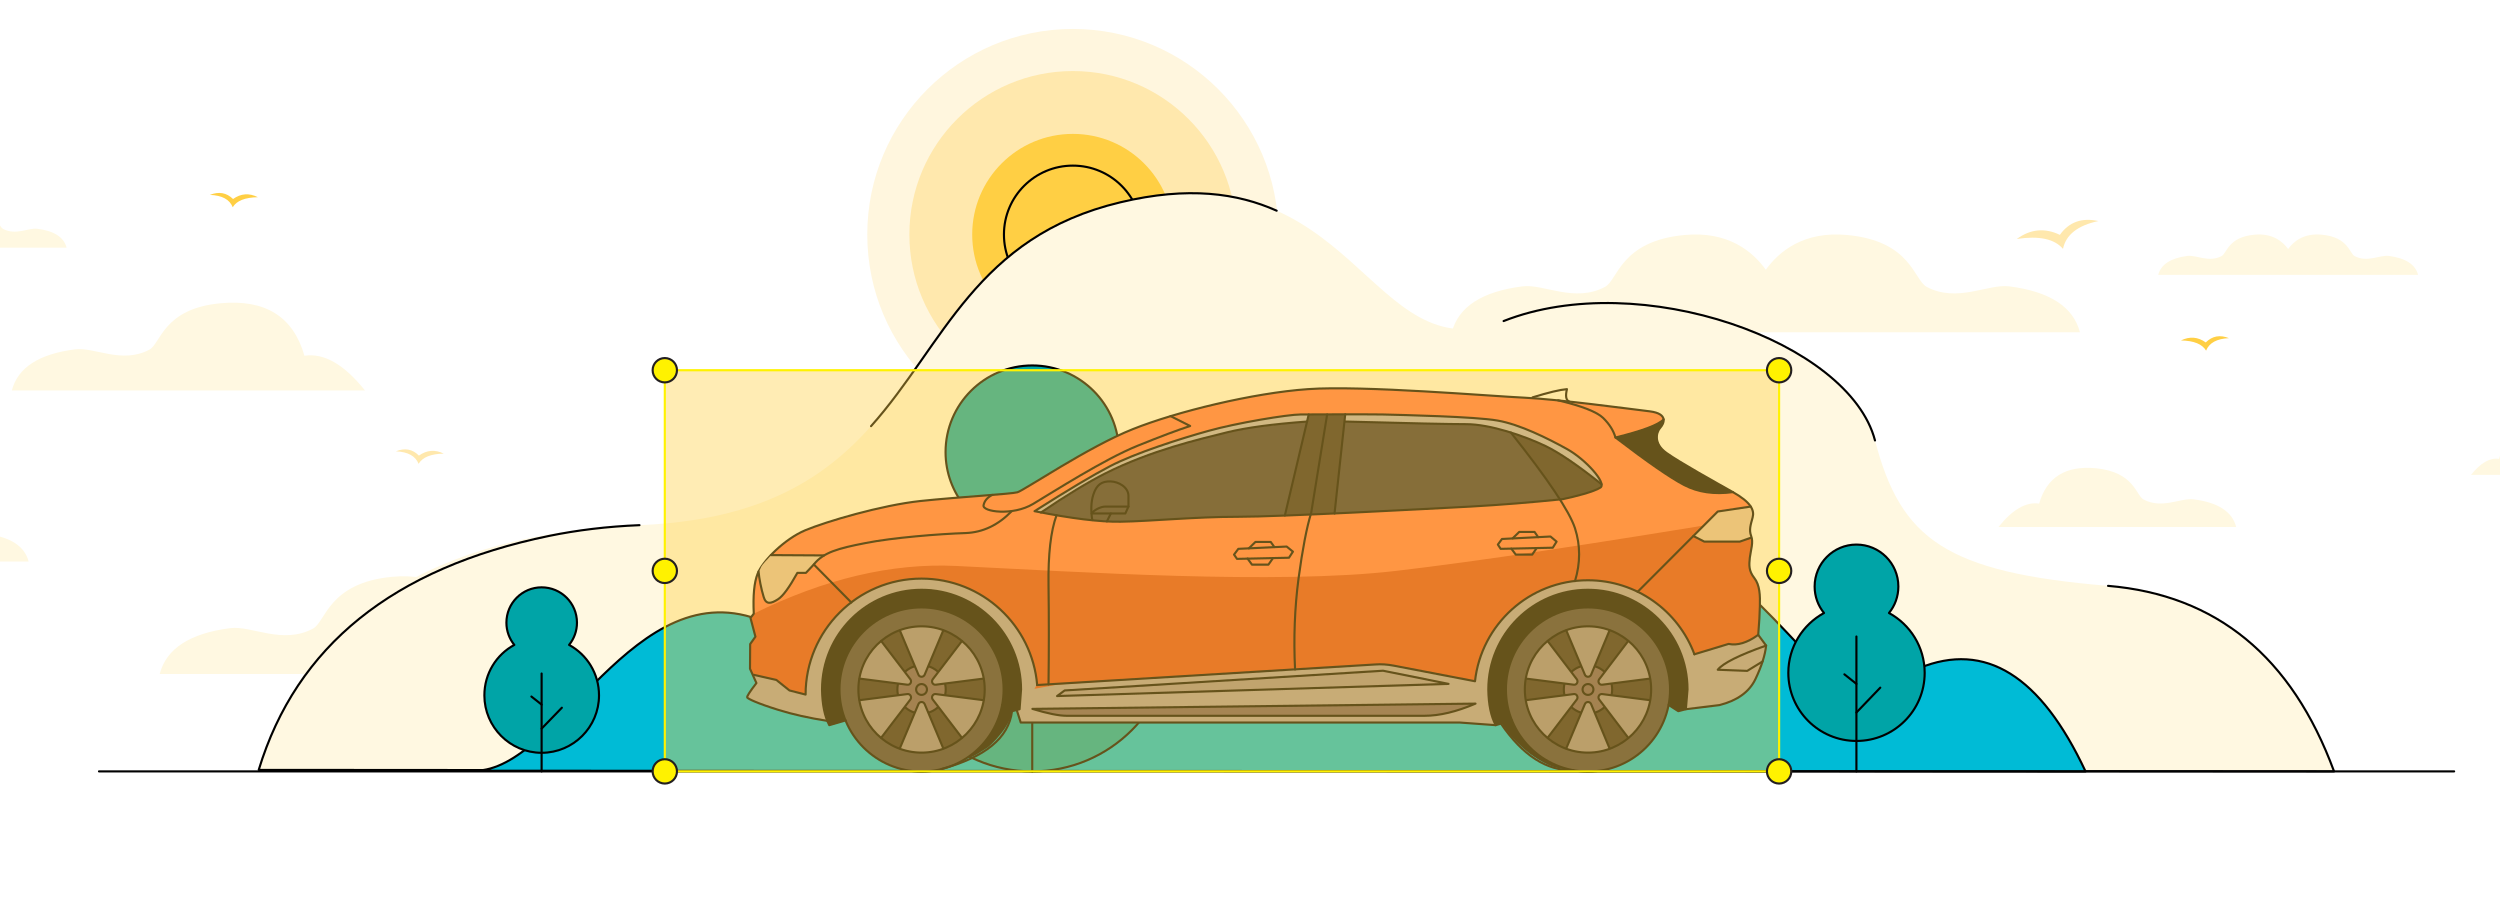
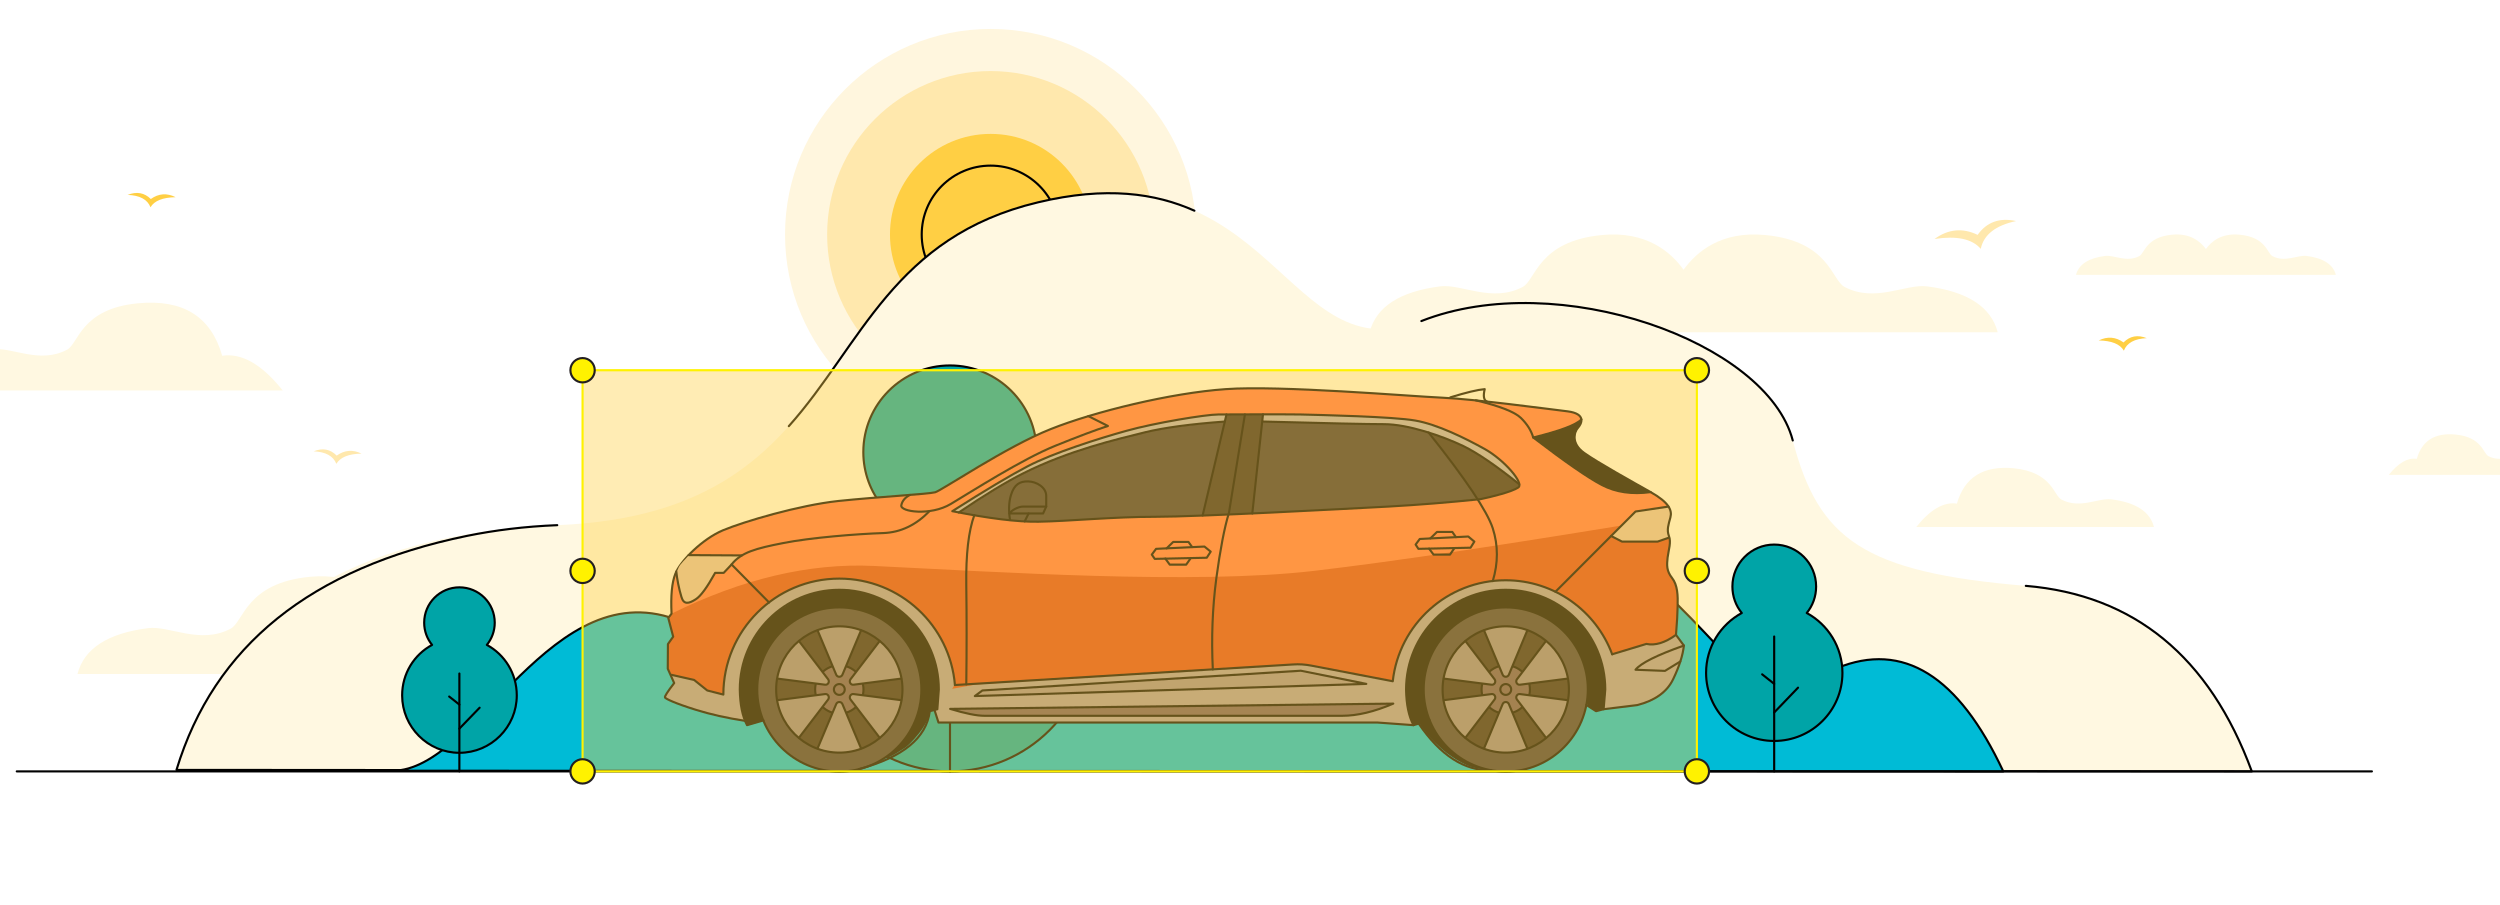
- <svg xmlns="http://www.w3.org/2000/svg" version="1.2" viewBox="200 0 1520 550" height="400">
+ <svg xmlns="http://www.w3.org/2000/svg" version="1.2" viewBox="250 0 1520 550" height="400">
  <style>
		.s0 { fill: #fff6de } 
		.s1 { fill: #ffe8ad } 
		.s2 { fill: #ffcf44 } 
		.s3 { fill: none;stroke: #000000;stroke-linecap: round;stroke-linejoin: round;stroke-width: 1.3 } 
		.s4 { fill: #fff8e1 } 
		.s5 { fill: #00bbd6 } 
		.s6 { fill: #00a4a7 } 
		.s7 { fill: #d84315 } 
		.s8 { fill: #ff7043 } 
		.s9 { fill: #362d32 } 
		.s10 { fill: #b2a8ac } 
		.s11 { fill: #2c211f } 
		.s12 { fill: #000000 } 
		.s13 { fill: #e0bd9b } 
		.s14 { fill: #a39497 } 
		.s15 { fill: #3c3438 } 
		.s16 { fill: #674f58 } 
		.s17 { fill: #654c55 } 
		.s18 { fill: #8d7e83 } 
		.s19 { fill: #98878b } 
		.s20 { fill: #6b545d } 
		.s21 { opacity: .4;fill: #ffcf44 ;
			
			animation: bounding 3s linear infinite;
		} 
		.s22 { fill: none;stroke: #fff200;stroke-linecap: round;stroke-linejoin: round;stroke-width: 1.3;
		animation: bounding 3s linear infinite; } 
		.s23 { fill: #fff200 } 
		.s24 { fill: none;stroke: #231f20;stroke-width: 1.3 } 
		#front-wheel,#back-wheel{
			transform-box:fill-box;
			transform-origin:center;
			animation: wheel 2s linear infinite;
		}
		#car{animation: car 1s linear infinite;}
		#ball-1{animation: ball-1 3s linear infinite;}
		#ball-2{animation: ball-2 3s linear infinite;}
		#ball-3{animation: ball-3 3s linear infinite;}
		#ball-4{animation: ball-4 3s linear infinite;}
		#ball-5{animation: ball-5 3s linear infinite;}
		#ball-6{animation: ball-6 3s linear infinite;}
		@keyframes wheel{
			from{
				transform: rotate(0deg);
			}
			to{
				transform: rotate(-360deg)
			}
		}
		@keyframes bounding{
			0%{
				d:path('m604.2 225.1h677.5v243.9h-677.5z')
			}
			50%{
				d:path('m657.2 235.1h617.5v235.9h-620.5z');
			}
			100%{
				d:path('m657.2 235.1h617.5v235.9h-620.5z');
			}
		}
		@keyframes ball-1{0%{transform: translate(0px,0px);}50%{transform: translate(54px,11px);}100%{transform: translate(54px,11px);}}
		@keyframes ball-2{0%{transform: translate(0px,0px);}50%{transform: translate(-7px,10px);}100%{transform: translate(-7px,10px);}}
		@keyframes ball-3{0%{transform: translate(0px,0px);}50%{transform: translate(51px,11px);}100%{transform: translate(51px,11px);}}
		@keyframes ball-4{0%{transform: translate(0px,0px);}50%{transform: translate(-5px,10px);}100%{transform: translate(-5px,10px);}}
		@keyframes ball-5{0%{transform: translate(0px,0px);}50%{transform: translate(49px,0px);}100%{transform: translate(49px,0px);}}
		@keyframes ball-6{0%{transform: translate(0px,0px);}50%{transform: translate(-6px,0px);}100%{transform: translate(-6px,0px);}}
		@keyframes car{from{transform:rotatex(0deg);}to{transform:rotatex(3deg)}}


.b2 {
  animation: bird1 10s linear infinite;
  animation-direction: normal;
}

.b1 {
  animation: bird1 10s linear infinite;
  animation-direction: alternate;
}

@keyframes bird1 {
  0% {
    transform: translate(30px, 30px);
  }
  25% {
    transform: translate(70px, 70px);
  }
  50% {
    transform: translate(70px, 80px);
  }
  75% {
    transform: translate(80px, 80px);
  }
  100% {
    transform: translate(30px, 30px);
  }
}
 .sun3{
  animation: sun1 3s linear infinite ;
  animation-delay: 2s;
}
.sun2{
  animation: sun2 3s linear infinite ;
  animation-delay: 3s;
}
.sun1{
  animation: sun3 3s linear infinite ;
  animation-delay: 6s;
} 
 .sun4{
  animation: sun4 3s ease infinite ;
} 
@keyframes sun1 {
  0%{
    opacity: 0;
  }
  50%{
    opacity: 1;
  }
  100%{
    opacity: 0;
  }
}
@keyframes sun2 {
  0%{
    opacity: 0;
  }
  50%{
    opacity: 1;
  }
  100%{
    opacity: 0;
  }
}
@keyframes sun3 {
  0%{
    opacity: 0;
  }
  50%{
    opacity: 1;
  }
  100%{
    opacity: 0;
  } 
} 
 @keyframes sun4 {
  0%{
    opacity: 0;
  }
  100%{
    opacity: 1;
  }
} 
.t1{
  transform-box: fill-box;
  transform-origin: bottom;
  animation: tree 5s linear infinite ;;
}
 .c1{
  transform-box: fill-box;
  transform-origin: top;
  animation: cloud 5s linear infinite ;;}

@keyframes cloud {
  0%{
    transform: translate3d(10rem,0px,0px);
    opacity: 0.5;
  } 
  5%{
    opacity: 1;
  }
  50%{
    opacity: 1; 
  }
  94%{
    opacity: 0.8;
  }
  95%{
    opacity: 0; 
  }
   100%{
    transform: translate3d(25rem,0px,0px);
    opacity: 0;}
	}
	
@keyframes tree {
  0%{
    transform: rotate(6deg);
  }
  50%{
    transform: rotate(-6deg);
  }
  100%{
    transform: rotate(6deg);
  }
}
	</style>
  <g id="Layer 1">
    <g id="&lt;Group&gt;">
      <g id="&lt;Group&gt;">
        <circle id="&lt;Path&gt;" class="s0 sun1" cx="852.3" cy="142.6" r="125" />
        <circle id="&lt;Path&gt;" class="s1 sun2" cx="852.3" cy="142.6" r="99.4" />
        <circle id="&lt;Path&gt;" class="s2 sun3" cx="852.3" cy="142.6" r="61.2" />
        <circle id="&lt;Path&gt;" class="s3 sun4" cx="852.3" cy="142.6" r="41.9" />
      </g>
      <path id="&lt;Path&gt;" class="s4 c1" d="m1464.6 202h-14.1c-12.8 0-72.8 0-128.4 0-42.6 0-82.7 0-96.9 0-55.6 0-115.7 0-128.4 0h-14.1q6-23.2 43-27.9c13-1.6 31.6 10.2 50.2 0.3 7.8-4.2 9.3-27.8 48.1-31.5 26.8-2.6 41.8 10.2 49.6 21.1 7.9-10.9 22.8-23.7 49.7-21.1 38.8 3.7 40.3 27.3 48.1 31.5 18.6 9.9 37.2-1.9 50.2-0.3q36.9 4.7 43 27.9z" />
      <path id="&lt;Path&gt;" class="s4 c1" d="m679 409.8h-14.1c-12.7 0-72.8 0-128.4 0-42.6 0-82.7 0-96.9 0-55.6 0-115.7 0-128.4 0h-14.1q6-23.2 43-27.9c13-1.6 31.6 10.2 50.2 0.3 7.8-4.2 9.3-27.8 48.1-31.5 26.8-2.6 41.8 10.2 49.6 21.1 7.9-10.9 22.9-23.7 49.7-21.1 38.8 3.7 40.3 27.3 48.1 31.5 18.6 9.9 37.2-1.9 50.2-0.3q36.9 4.7 43 27.9z" />
      <path id="&lt;Path&gt;" class="s4" d="m357.3 468.1q42.8-141.1 231.5-148.8c188.6-7.7 148.2-162 292.4-196.3 144.2-34.4 149.9 104.8 233 72.2 83-32.7 210.2 12.6 225.8 72.6 15.7 60 42.9 80.2 141.7 88.4q98.9 8.3 137.4 112.8z" />
      <path id="&lt;Path&gt;" class="s3" d="m729.6 259.1c44.4-49.7 63.7-115.2 151.6-136.1 41.3-9.9 71.3-5.5 95 5.1" />
      <path id="&lt;Path&gt;" class="s3" d="m1340 267.8c-15.6-60-142.8-105.3-225.8-72.6" />
      <path id="&lt;Path&gt;" class="s3" d="" />
      <path id="&lt;Path&gt;" class="s3" d="m1481.7 356.2q98.9 8.3 137.4 112.8l-1261.8-0.9q34.3-113 176.7-142.3c16.7-3.4 34.9-5.7 54.8-6.5" />
      <path id="&lt;Path&gt;" class="s5" d="m488.7 468.6c51.2 0 96.6-123.6 175.6-90.7 79 33 116.1 31.2 193.3-26 77.2-57.3 69.3-139 208.7-100.3 139.4 38.7 107.7 30.6 179.2 93.3 71.6 62.6 61.3 85.9 121.4 61.3q60.2-24.6 101.1 62.8z" />
      <path id="&lt;Path&gt;" class="s3" d="m488.7 468.6c51.2 0 96.6-123.6 175.6-90.7 79 33 116.1 31.2 193.3-26 77.2-57.3 69.3-139 208.7-100.3 139.4 38.7 107.7 30.6 179.2 93.3 71.6 62.6 61.3 85.9 121.4 61.3q60.2-24.6 101.1 62.8z" />
      <path id="&lt;Path&gt;" class="s3" d="m1692.1 469h-1431.9" />
      <path id="&lt;Path&gt;" class="s4 c1" d="m207.2 237.4q5.4-20.8 38.5-25c11.7-1.5 28.4 9.1 45.1 0.2 7-3.7 8.3-24.9 43.1-28.2q41-3.9 51.2 31.9 17.8-2.7 36.8 21.1c-29.5 0-181.9 0-202.1 0z" />
      <path id="&lt;Path&gt;" class="s4 c1" d="m1795.6 288.7c-9.3 0-79.6 0-93.2 0q8.8-11 17-9.7 4.7-16.6 23.6-14.8c16.1 1.6 16.7 11.4 19.9 13.1 7.7 4.1 15.4-0.8 20.8-0.1q15.3 1.9 17.8 11.5z" />
      <path id="&lt;Path&gt;" class="s4 c1" d="m1551.1 320.4c-13.6 0-116.2 0-136 0q12.8-16 24.7-14.2 6.9-24.1 34.5-21.5c23.4 2.3 24.3 16.5 29 19 11.3 6 22.5-1.1 30.4-0.1q22.3 2.8 25.9 16.8z" />
      <path id="&lt;Path&gt;" class="s4 c1" d="m208.9 341.4c-13.6 0-116.2 0-136.1 0q12.8-16 24.8-14.2 6.9-24.1 34.5-21.5c23.4 2.2 24.3 16.5 29 19 11.3 6 22.5-1.2 30.4-0.1q22.3 2.8 25.9 16.8z" />
      <path id="&lt;Path&gt;" class="s4 c1" d="m1670.2 167.1h-5.9c-5.2 0-30.1 0-53.1 0-17.6 0-34.2 0-40.1 0-23 0-47.8 0-53.1 0h-5.8q2.5-9.5 17.7-11.5c5.4-0.7 13.1 4.2 20.8 0.1 3.3-1.7 3.9-11.5 19.9-13 11.1-1.1 17.3 4.2 20.6 8.7 3.2-4.5 9.4-9.8 20.5-8.7 16.1 1.5 16.7 11.3 19.9 13 7.7 4.1 15.4-0.8 20.8-0.1q15.3 2 17.8 11.5z" />
      <path id="&lt;Path&gt;" class="s4 c1" d="m240.5 150.6h-5.8c-5.3 0-30.1 0-53.2 0-17.6 0-34.2 0-40.1 0-23 0-47.8 0-53.1 0h-5.8q2.5-9.6 17.8-11.5c5.3-0.7 13 4.2 20.7 0.1 3.3-1.7 3.9-11.5 20-13.1 11.1-1 17.3 4.3 20.5 8.8 3.2-4.5 9.4-9.8 20.5-8.8 16.1 1.6 16.7 11.4 19.9 13.1 7.7 4.1 15.4-0.8 20.8-0.1q15.3 1.9 17.8 11.5z" />
      <g id="&lt;Group&gt;">
        <path id="&lt;Path&gt;" class="s6 t1" d="m1370.2 409.1c0 22.9-18.6 41.4-41.5 41.4-22.8 0-41.4-18.5-41.4-41.4 0-15.7 8.8-29.4 21.7-36.4-3.6-4.4-5.7-10-5.7-16.1 0-14.1 11.4-25.5 25.4-25.5 14.1 0 25.5 11.4 25.5 25.5 0 6.1-2.1 11.7-5.7 16.1 12.9 7 21.7 20.7 21.7 36.4z" />
        <path id="&lt;Path&gt;" class="s3 t1" d="m1370.2 409.1c0 22.9-18.6 41.4-41.5 41.4-22.8 0-41.4-18.5-41.4-41.4 0-15.7 8.8-29.4 21.7-36.4-3.6-4.4-5.7-10-5.7-16.1 0-14.1 11.4-25.5 25.4-25.5 14.1 0 25.5 11.4 25.5 25.5 0 6.1-2.1 11.7-5.7 16.1 12.9 7 21.7 20.7 21.7 36.4z" />
        <path id="&lt;Path&gt;" class="s3" d="m1328.7 469v-82" />
        <path id="&lt;Path&gt;" class="s3" d="m1328.7 433.2l14.5-15.1" />
        <path id="&lt;Path&gt;" class="s3" d="m1328.7 415.8l-7.3-5.8" />
      </g>
      <g id="&lt;Group&gt;">
        <path id="&lt;Path&gt;" class="s6 t1" d="m564.2 422.8c0 19.2-15.6 34.9-34.9 34.9-19.2 0-34.8-15.7-34.8-34.9 0-13.3 7.3-24.8 18.2-30.7-3-3.7-4.8-8.4-4.8-13.5 0-11.9 9.6-21.5 21.4-21.5 11.9 0 21.5 9.6 21.5 21.5 0 5.1-1.8 9.8-4.8 13.5 10.9 5.9 18.2 17.4 18.2 30.7z" />
        <path id="&lt;Path&gt;" class="s3 t1" d="m564.2 422.8c0 19.2-15.6 34.9-34.9 34.9-19.2 0-34.8-15.7-34.8-34.9 0-13.3 7.3-24.8 18.2-30.7-3-3.7-4.8-8.4-4.8-13.5 0-11.9 9.6-21.5 21.4-21.5 11.9 0 21.5 9.6 21.5 21.5 0 5.1-1.8 9.8-4.8 13.5 10.9 5.9 18.2 17.4 18.2 30.7z" />
        <path id="&lt;Path&gt;" class="s3" d="m529.3 469v-59.5" />
        <path id="&lt;Path&gt;" class="s3" d="m529.3 443l12.3-12.7" />
        <path id="&lt;Path&gt;" class="s3" d="m529.3 428.4l-6.2-4.9" />
      </g>
      <g id="&lt;Group&gt;">
        <path id="&lt;Path&gt;" class="s6" d="m913.2 383.4c0 47.3-38.3 85.6-85.6 85.6-47.3 0-85.6-38.3-85.6-85.6 0-32.5 18.1-60.8 44.8-75.3-7.4-9-11.9-20.6-11.9-33.2 0-29.1 23.6-52.7 52.7-52.7 29.1 0 52.7 23.6 52.7 52.7 0 12.6-4.5 24.2-11.8 33.2 26.6 14.5 44.7 42.8 44.7 75.3z" />
        <path id="&lt;Path&gt;" class="s3" d="m913.2 383.4c0 47.3-38.3 85.6-85.6 85.6-47.3 0-85.6-38.3-85.6-85.6 0-32.5 18.1-60.8 44.8-75.3-7.4-9-11.9-20.6-11.9-33.2 0-29.1 23.6-52.7 52.7-52.7 29.1 0 52.7 23.6 52.7 52.7 0 12.6-4.5 24.2-11.8 33.2 26.6 14.5 44.7 42.8 44.7 75.3z" />
        <path id="&lt;Path&gt;" class="s3" d="m827.6 469v-85.6" />
        <path id="&lt;Path&gt;" class="s3" d="m827.6 433.2l30-31.2" />
        <path id="&lt;Path&gt;" class="s3" d="m827.6 397.2l-15.2-12" />
      </g>
      <g id="car">
        <path id="&lt;Path&gt;" class="s7" d="m703.1 438.3q-16.8-2.6-29.9-6.7c-13.2-4.1-18.3-6.7-18.9-7.5q-0.5-0.9 5.6-8.8l-3.9-8.7 0.1-15 3.2-4.5-3-11.4 2-2.6q-0.8-16.4 2.3-24.2c3-7.8 16.4-21.2 29-26.5 12.7-5.3 46.1-15.2 70.1-17.8 24-2.5 55-4.2 58.9-5.3 3.9-1.1 43.6-27.9 70.2-38.4 26.5-10.6 73.2-22 106.4-24.3 33.2-2.4 111.8 4.3 131.8 5.2 20 0.9 64.4 6.9 76.1 8.3 11.6 1.5 8.5 7.6 6.3 10-2.2 2.4-4.5 9.4 3.8 15.3 8.3 5.9 29.4 17.6 40.4 23.8 11 6.2 13.2 11 12 15.4-1.2 4.5-2.3 7.5-0.9 11.3 1.5 3.7-0.2 8.4-0.8 13.1-0.5 4.6-0.7 8.1 2.7 12.4 3.4 4.3 3.6 10.7 3.4 17.2q-0.1 6.6-1 17.4 3.2 4.4 3.8 5.2c0.6 0.8 1 1.5 0.7 3.1-0.3 1.5-2.7 10.3-3.7 12.8-1 2.6-5.8 11.8-9 14.3-3.2 2.5-9.9 5.4-12.3 6.3-2.4 0.8-7.2 1.5-8.7 1.7-1.5 0.1-91.2-15.8-106.7-12.9-15.4 2.9-118.8 6.9-181.8 6.7-62.9-0.1-171.7 3.8-191 7.6q-19.3 3.8-52.8 1.6z" />
        <path id="&lt;Path&gt;" class="s8" d="m1048.8 347.1c-72.8 8.5-192.4 0.6-267.5-3q-58.6-2.8-123 29-0.8-16.4 2.3-24.2c3-7.8 16.4-21.2 29-26.5 12.7-5.3 46.1-15.2 70.1-17.8 24-2.5 55-4.2 58.9-5.3 3.9-1.1 43.6-27.9 70.2-38.4 26.5-10.6 73.2-22 106.4-24.3 33.2-2.4 111.8 4.3 131.8 5.2 20 0.9 64.4 6.9 76.1 8.3 11.6 1.5 8.5 7.6 6.3 10-2.2 2.4-4.5 9.4 3.8 15.3 8.3 5.9 29.4 17.6 40.4 23.8 11 6.2 13.2 11 12 15.4q-144 24-216.8 32.5z" />
        <path id="&lt;Path&gt;" class="s9" d="m1122.8 268.5l15.6 20.8q8.6 12.5 9 12.9c0.4 0.3 0.2 1.5-1.5 1.5q-1.8-0.1-5.6 0.7l-41.1 3.3-40.1 2.1-38.2 1.8-32.2 1.6-28.4 0.9-25 0.4-13.4 0.4-21.9 1.5q-8.8 0.6-13.9 0.7c-5.1 0-16.4-0.6-18.2-0.5-1.9 0-18.9-2-21.6-2.5-2.8-0.5-11.1-2.1-11.8-2.2q-0.7-0.2-0.2-1.2 11.9-7.8 12.6-8.2 0.7-0.5 19.5-11.7l21.9-10.3 23-8.5 14.2-3.9q16.3-3.9 20.7-5.1 4.4-1.1 17.7-3.4 18.4-2.1 25.3-2.8 6.9-0.8 26.8-0.5l39.6 0.8 35.2 0.8 9 0.6q9.6 1.9 12.9 2.7c3.3 0.9 7.6 2.3 11.3 4.1z" />
        <path id="&lt;Path&gt;" class="s10" d="m984.2 257.2q-16.2 2.1-23.5 2.9-7.3 0.7-26.3 5.7l-27.4 7.8q-16.6 6-20.9 7.5-4.3 1.5-25.2 12.6l-10.2 6.7-9.5 6q-6.1 3.7-7.1 4.5c-1.1 0.8-2.7 0.5-3.5 0-0.9-0.5-0.2-0.7 1.3-1.7 1.5-0.9 8.5-5.2 10.4-6.4 1.9-1.3 7.7-5 9.4-6 1.7-1.1 8-4.8 9.4-5.9 1.3-1.1 7.6-4.7 9.5-5.6 1.9-1 8.6-4.2 10.7-5.3 2.1-1.1 9.4-3.3 12.2-4.5 2.9-1.3 8.4-3.3 11.7-4.5 3.3-1.1 8.2-2.6 12.1-3.7 4-1.1 8.2-2.8 11-3.6 2.7-0.8 8-2.2 11.5-3.2 3.4-1 8-2 10.4-2.4 2.4-0.4 8.1-1.4 10.1-1.8 2-0.4 9.3-1.6 11.2-1.9 2-0.2 8.4-1.2 10.8-1.6 2.3-0.3 10.1-1.2 12.2-0.9 2.1 0.3 0.9 1.5 0.6 3-0.4 1.4-0.6 1-2 1.5z" />
        <path id="&lt;Path&gt;" class="s10" d="m1173.1 292.5c0.5 1-0.2 1.3-1.3 0.2-1.1-1-6.7-4.8-8.4-6-1.6-1.2-14.4-9.9-15.9-11-1.4-1.1-13.8-7.3-14.7-7.8-0.9-0.5-7.2-2.8-12-4.3-4.9-1.4-17-4.3-21.3-5.1q-4.3-0.8-17.7-0.8l-19.6-0.3-20-0.5-17-0.3q-5.2-0.1-6.2-0.3c-1.1-0.2-1.5-1.6-1.1-3.1 0.5-1.4 1.3-1.1 3.5-1.2 2.2-0.1 8 0.2 10.9 0.2 2.9 0 15.3-0.2 17.4-0.2 2.1 0 14.9 0.5 17.1 0.5 2.3 0 14.9 0.6 17.4 0.9 2.4 0.2 11.4 0.7 13.6 0.9 2.2 0.3 9.8 0.8 11.8 1.1 2 0.4 4.6 1.1 7.9 2 3.3 0.8 10.7 3.4 14.3 5.2 3.5 1.8 13.4 6.2 14.7 6.9 1.4 0.8 4.4 2.5 6.5 3.7 2 1.1 6.7 4.5 8.4 5.7 1.7 1.1 5.2 4.5 6.3 5.7 1 1.3 3.1 3.8 4.3 5.6q0.6 1.2 1.1 2.3z" />
        <path id="&lt;Path&gt;" class="s11" d="m982.1 313.4q-0.5 0-0.7-0.9 13.8-58.1 13.9-59.3c0.2-1.2 2-1.1 2-1.1q0 0 6-0.2 12.6 0 13.5 0c0.9 0 1.1 0.9 1.1 0.9q0 0.1-1.4 11.9l-4.6 42.2q-0.2 3.1-0.3 4c0 0.9-0.9 1.5-1.1 1.5q-0.1 0-1.9-0.1-25.9 1.2-26.5 1.1z" />
        <path id="&lt;Path&gt;" class="s11" d="m1172.9 293.8c1.1 1.2 0.5 2.3-0.2 2.9-0.8 0.5-0.8 0.4-6.5 2.6-5.8 2.3-15 3.9-15.2 4-0.3 0-2.9 0.4-3 0.4 0 0-0.6-1.6-1.4-2.5q-0.8-0.8-10.5-15.1l-8.3-11.2q-7.8-10.2-8.2-10.6-0.3-0.5 1.7-0.6 8.2 3.1 10.3 3.9c2.1 0.9 7.3 3.2 10.1 4.7 2.9 1.4 8.5 5 12.9 7.9q4.3 2.9 13.6 9.9 3.7 2.5 4.7 3.7z" />
        <path id="&lt;Path&gt;" class="s12" d="m1248.3 299.6c-5.6 0.1-12-0.5-15.8-1.6-3.7-1-7.3-1.9-9.6-3.7q-2.3-1.7-8.8-5.4l-16.4-11.4-13.5-10-1.3-1 0.6-0.8q7.8-2.4 11.8-3.5c4-1.1 10.3-3.5 12.1-4.4 1.8-0.9 2.3-1.2 2.9-1.6 0.6-0.4 1.2-0.7 1.1 0.1-0.2 0.8-0.5 2.1-1.2 3-0.6 0.9-1.8 2.1-2.2 4.2-0.4 2.2-0.6 3-0.1 4.5 0.5 1.6 1.2 3.1 2.1 4.3 1 1.3 4.9 4.5 7 5.6 2 1.2 8 5 9.9 6.1 1.8 1.1 9.5 5.3 11.1 6.4 1.7 1.1 9.6 4.9 11.8 6.4 2.3 1.5 3 2.6 2 2.7z" />
        <path id="&lt;Path&gt;" class="s13" d="m1259 328.9c-1.3 0.4-1.5 0.3-2.9 0.4-1.3 0.1-17.1 0-18.3 0-1.2 0-1.7 0-2.2-0.2-0.5-0.2-3.9-2.1-5.1-2.7-1.1-0.6-0.2-1.3 0.7-2.4 0.8-1.2 11.1-10.4 12.1-11.6 1-1.2 1.6-1.6 3.2-2 1.6-0.4 14.9-2.3 16.3-2.4 1.3-0.2 2.4 1 2.8 2.4 0.4 1.5 0.3 2.5 0.2 3.6-0.2 1.1-1.2 4.5-1.5 6.6-0.2 2.2 0.2 4.5 0.3 5.5 0.2 1-0.4 1.1-1.8 1.6q-2.6 0.8-3.8 1.2z" />
        <path id="&lt;Path&gt;" class="s12" d="m791.7 459.8c-1.7 0.8-3.7 1.6-3.4 1 0.3-0.6 2.4-1.9 4.7-4 2.3-2.1 7.4-7.9 10.3-12.3 2.9-4.4 5.4-12.4 5.8-14.2q0.5-1.8 1.1-1.2 1.9 1.2 2.7 1.8c0.9 0.5 2.4 1.5 2.4 2.7 0 1.3-2.1 6-4.5 9.5-2.3 3.4-7.1 8.9-10.2 11.3q-7.1 4.6-8.9 5.4z" />
        <path id="&lt;Path&gt;" class="s14" d="m1273.2 391.7c0.9 1.2 0.3 3 0 4.1-0.2 1.2-1.1 5.9-2.8 9.9-1.8 4-4.9 10.2-6.5 12.2-1.5 2-8.7 7.3-14.3 9.4-5.5 2.1-15.9 2.6-19.2 3.3-3.4 0.7-9-0.4-9.8-0.5q-0.8-0.1-13.1-3.3l-96.5 12.9-3.4 1.2-20.6-1.6h-41.7-98l-58.9 0.3-55.8-0.3q-10.5 0.4-11.3 0.2-0.7-0.2-1.4-2.3-2.1-7.1-2.6-8.2c-0.4-1-9.5-4.8-11.3-4.5q-1.7 0.4-85.6 11.7-13.9 4.3-15 4.4c-1.1 0-1.6-1.1-1.9-1.8-0.4-0.6-6.2-1.4-8.8-2-2.6-0.6-17-3.9-18.9-4.4-1.9-0.5-10.8-3.5-12.6-4.1-1.8-0.7-7.9-3.3-8.6-3.7-0.6-0.4-0.1-0.6 0.3-1.8 0.4-1.3 3.1-5 3.8-6 0.8-1 0.7-0.9 0.8-2 0.1-1.1-0.5-2.3-1.2-3.3-0.6-1-0.2-1.1 0.4-1.1 0.6-0.1 1.5 0.6 4.5 1.4 3 0.8 7.8 1.2 8.4 1.6 0.6 0.3 6 4.5 7.6 5.8 1.5 1.2 1.6 0.7 3 1 1.3 0.3 3.1 0.8 5.2 1.5 2.2 0.8 2.4 0.6 2.3-0.6-0.1-1.3 0.1-3.6 0.6-6.8 0.5-3.2 1-7.6 1.6-10.1 0.7-2.4 4.2-11.1 5.2-13.1 0.9-1.9 4.4-7.7 6.2-9.9 1.7-2.2 5.8-7 7.9-9.4 2.1-2.5 8.6-7.2 10.3-8.3 1.6-1.1 8-4.2 10.2-5.6 2.1-1.4 9.6-3.5 11-3.8 1.3-0.4 8-1.6 10.2-2 2.2-0.4 7.4-0.3 10.9-0.2 3.4 0.1 9.7 0.9 11 1.3 1.2 0.4 6.7 1.9 9.9 3 3.2 1.1 10.5 4.7 11.7 5.6 1.3 0.9 4.9 2.9 7.7 5.3 2.9 2.5 9.3 8.3 11 10.8 1.7 2.6 6.6 9.4 7.8 11.9 1.1 2.6 3.5 7.9 4.5 11 1.1 3.1 2.5 10 2.9 12.9q0.4 2.9-1.4 5.1l14.3-2.6q61.1-4 61.2-4 0.1 0 58.3-3.5l37.5-2.5 21.7-1.1q14.3-1.1 15.5-1.2c1.2 0 6.1 0.2 7.8 0.4q1.7 0.2 29.2 5.6 19.4 3.9 20.8 4c1.5 0.2 1.6 0.2 1.7-0.7 0.1-0.9 0.2-3 0.6-5.1 0.4-2 1.6-6.9 4.4-13.3 2.7-6.4 6.6-11.7 9.5-15.6 2.8-4 7.7-9.1 12.9-12.8 5.3-3.8 10.2-6.7 16-8.9 5.8-2.1 14.5-4.3 19.6-4.7 5.2-0.4 15.5 0.4 22.6 2.1 7.1 1.8 14.7 5.6 19.2 8.2 4.4 2.5 9.3 7.2 12.2 9.6 2.9 2.3 8.3 9.3 9.7 11.5 1.4 2.2 5.3 10.4 5.6 11.2 0.4 0.8 1.1 2.3 1.4 2.3q0.3-0.1 0.7-0.3l2.8-0.7q14.5-4.7 15.5-4.9c1-0.2 3.8 0.2 5 0 1.2-0.2 7.6-1.8 9.2-2.7q1.6-0.8 5.2-3.1l2.1 3.1q1.3 1.4 2.1 2.6z" />
        <path id="&lt;Path&gt;" class="s12" d="m1114.7 432c0.5-1.7 6.7 0.6 11.6 7.5 5 6.9 7 12 11.2 15 4.2 3 19.4 13.2 18.7 13.4-0.8 0.2-8.8-0.1-14.2-2.6-5.4-2.5-8.9-4.9-12.3-7.4-3.4-2.5-10.7-9.6-11.7-11.1-1-1.6-3.9-4.8-4.4-5.9-0.5-1.1-0.3-0.8 0.3-2.3q0.3-4.9 0.8-6.6z" />
        <path id="&lt;Path&gt;" class="s12" d="m807.2 427.5c-0.9-0.7-0.8 4.2-1.9 0.3-1.1-4-2.3-19.1-7.8-30.3-5.4-11.2-17.4-17.1-28.2-22.3-10.8-5.3-26.6 2.5-39.4 11.9-12.8 9.4-8.4 16.8-11.2 28.7q-2.8 11.9-3.2 21.6l-3.5 1.4q-5.5 1.8-6.8 2.1c-1.2 0.3-1.3-0.6-2.3-2.9-1-2.4-2-8-2.4-10.7-0.5-2.6-1.2-11-0.3-15.1 0.8-4.1 2.4-11.3 2.9-12.9 0.5-1.6 1.4-4.3 3.2-7.6 1.9-3.3 6.5-10.1 7.6-11.5 1.1-1.3 3.7-3.9 6.2-6.3 2.5-2.4 13.2-8.9 14.7-9.7 1.6-0.7 4.3-1.8 7.2-2.8 2.9-1 5.8-1.5 8.4-2 2.6-0.5 10.6-1.4 13.3-1.2 2.8 0.2 15.6 3.4 16.7 3.8 1 0.4 6.3 2.6 8.3 3.7 2.1 1 5.6 3 9.2 6 3.7 3 9.6 9.6 12.5 13.2 2.9 3.7 6.5 12.7 7.6 15.7 1 3 2.8 12.5 2.8 14.3 0.1 1.8-0.7 13.9-0.8 15.2-0.1 1.4-1.8 1.5-3.7 2-1.9 0.5-2.5-0.7-3.7-1.4q-4.5-2.5-5.4-3.2z" />
        <path id="&lt;Path&gt;" class="s12" d="m1118.8 437.3q0 0.6-0.5 1.2-7.6 2-8.1 2.1c-0.6 0.1-1.1-0.1-1.1-0.3 0-0.1-0.7-1.6-1.9-4.9-1.1-3.3-1.8-9.3-2.3-13.1-0.6-3.8 0.3-11.7 1.1-14.8 0.8-3.1 2.6-9.2 3.2-10.9 0.7-1.8 4.9-10.5 5.9-11.6 1-1.1 3.9-4.1 5.7-6.8 1.8-2.6 7.5-6.9 8.4-7.6 0.9-0.7 4.9-3.3 6.8-4.3 1.8-1.1 6.7-3.3 8.4-4 1.8-0.6 10-3.1 12.1-3 2.1 0 7.9-0.9 11.7-0.9 3.8 0 10.9 2.1 17 3.5 6 1.4 17.7 9.3 21.8 13.2 4.1 3.9 9.2 10.5 11.7 15.3 2.6 4.8 5.1 12.5 5.8 15.4 0.7 2.9 1.8 13.2 1.8 13.4q0 0.2-1.2 11.5l-0.9 0.7-4 0.9q-3.7-2.2-4.4-2.8-0.7-0.7-0.9-1.7-96.1 8.9-96.1 9.5z" />
        <g id="back-wheel">
          <circle id="&lt;Path&gt;" class="s15" cx="1165.5" cy="419.2" r="49.9" />
          <circle id="&lt;Path&gt;" class="s11" cx="1165.5" cy="419.2" r="38.4" />
          <circle id="&lt;Path&gt;" class="s16" cx="1165.5" cy="419.2" r="14.7" />
          <circle id="&lt;Path&gt;" class="s3" cx="1165.5" cy="419.2" r="14.7" />
          <circle id="&lt;Path&gt;" class="s17" cx="1165.5" cy="419.2" r="3.3" />
          <circle id="&lt;Path&gt;" class="s3" cx="1165.5" cy="419.2" r="3.3" />
          <g id="&lt;Group&gt;">
            <path id="&lt;Path&gt;" class="s18" d="m1152.3 455l11.3-26.9c0.7-1.7 3.1-1.7 3.8 0l11.2 26.9q-7.8 2.9-13.1 2.6c-5.4-0.4-7.9-1.1-9.9-1.5q-1.9-0.4-3.3-1.1z" />
            <path id="&lt;Path&gt;" class="s3" d="m1152.3 455l11.3-26.9c0.7-1.7 3.1-1.7 3.8 0l11.2 26.9" />
          </g>
          <g id="&lt;Group&gt;">
            <path id="&lt;Path&gt;" class="s18" d="m1189.9 448.5l-17.6-23.2c-1.1-1.5 0.1-3.6 1.9-3.3l28.9 3.7q-1.4 8.2-4.4 12.7c-3 4.4-4.9 6.3-6.2 7.7q-1.2 1.5-2.6 2.4z" />
            <path id="&lt;Path&gt;" class="s3" d="m1189.9 448.5l-17.6-23.2c-1.1-1.5 0.1-3.6 1.9-3.3l28.9 3.7" />
          </g>
          <g id="&lt;Group&gt;">
            <path id="&lt;Path&gt;" class="s18" d="m1203.1 412.6l-28.9 3.7c-1.8 0.3-3-1.8-1.9-3.3l17.6-23.2q6.5 5.3 8.8 10.1c2.4 4.9 3 7.5 3.7 9.3q0.6 1.9 0.7 3.4z" />
            <path id="&lt;Path&gt;" class="s3" d="m1203.1 412.6l-28.9 3.7c-1.8 0.3-3-1.8-1.9-3.3l17.6-23.2" />
          </g>
          <g id="&lt;Group&gt;">
            <path id="&lt;Path&gt;" class="s18" d="m1178.6 383.3l-11.2 26.9c-0.7 1.7-3.1 1.7-3.8 0l-11.3-26.9q7.8-2.9 13.2-2.6c5.3 0.4 7.9 1.2 9.8 1.5q1.9 0.4 3.3 1.1z" />
            <path id="&lt;Path&gt;" class="s3" d="m1178.6 383.3l-11.2 26.9c-0.7 1.7-3.1 1.7-3.8 0l-11.3-26.9" />
          </g>
          <g id="&lt;Group&gt;">
            <path id="&lt;Path&gt;" class="s18" d="m1141 389.8l17.7 23.2c1.1 1.5-0.1 3.6-1.9 3.3l-28.9-3.7q1.3-8.2 4.3-12.7c3-4.4 4.9-6.3 6.2-7.7q1.3-1.5 2.6-2.4z" />
            <path id="&lt;Path&gt;" class="s3" d="m1141 389.8l17.7 23.2c1.1 1.5-0.1 3.6-1.9 3.3l-28.9-3.7" />
          </g>
          <g id="&lt;Group&gt;">
            <path id="&lt;Path&gt;" class="s18" d="m1127.9 425.7l28.9-3.7c1.8-0.3 3 1.8 1.9 3.3l-17.7 23.2q-6.4-5.3-8.8-10.1c-2.3-4.9-3-7.5-3.6-9.3q-0.7-1.9-0.7-3.4z" />
            <path id="&lt;Path&gt;" class="s3" d="m1127.9 425.7l28.9-3.7c1.8-0.3 3 1.8 1.9 3.3l-17.7 23.2" />
          </g>
          <circle id="&lt;Path&gt;" class="s3" cx="1165.5" cy="419.2" r="38.4" />
          <circle id="&lt;Path&gt;" class="s3" cx="1165.5" cy="419.2" r="49.9" />
        </g>
        <g id="front-wheel">
          <circle id="&lt;Path&gt;" class="s15" cx="760.3" cy="419.2" r="49.9" />
          <circle id="&lt;Path&gt;" class="s11" cx="760.3" cy="419.2" r="38.4" />
          <circle id="&lt;Path&gt;" class="s16" cx="760.3" cy="419.2" r="14.7" />
          <circle id="&lt;Path&gt;" class="s3" cx="760.3" cy="419.2" r="14.7" />
          <circle id="&lt;Path&gt;" class="s17" cx="760.3" cy="419.2" r="3.3" />
          <circle id="&lt;Path&gt;" class="s3" cx="760.3" cy="419.2" r="3.3" />
          <g id="&lt;Group&gt;">
            <path id="&lt;Path&gt;" class="s18" d="m747.1 455l11.3-26.9c0.7-1.7 3.1-1.7 3.8 0l11.3 26.9q-7.8 2.9-13.2 2.6c-5.4-0.4-7.9-1.1-9.8-1.5q-2-0.4-3.4-1.1z" />
            <path id="&lt;Path&gt;" class="s3" d="m747.1 455l11.3-26.9c0.7-1.7 3.1-1.7 3.8 0l11.3 26.9" />
          </g>
          <g id="&lt;Group&gt;">
            <path id="&lt;Path&gt;" class="s18" d="m784.8 448.5l-17.7-23.2c-1.1-1.5 0.1-3.6 1.9-3.3l28.9 3.7q-1.3 8.2-4.3 12.7c-3 4.4-5 6.3-6.2 7.7q-1.3 1.5-2.6 2.4z" />
            <path id="&lt;Path&gt;" class="s3" d="m784.8 448.5l-17.7-23.2c-1.1-1.5 0.1-3.6 1.9-3.3l28.9 3.7" />
          </g>
          <g id="&lt;Group&gt;">
            <path id="&lt;Path&gt;" class="s18" d="m797.9 412.6l-28.9 3.7c-1.8 0.3-3-1.8-1.9-3.3l17.7-23.2q6.4 5.3 8.8 10.1c2.3 4.9 3 7.5 3.6 9.3q0.7 1.9 0.7 3.4z" />
            <path id="&lt;Path&gt;" class="s3" d="m797.9 412.6l-28.9 3.7c-1.8 0.3-3-1.8-1.9-3.3l17.7-23.2" />
          </g>
          <g id="&lt;Group&gt;">
            <path id="&lt;Path&gt;" class="s18" d="m773.5 383.3l-11.3 26.9c-0.7 1.7-3.1 1.7-3.8 0l-11.3-26.9q7.8-2.9 13.2-2.6c5.4 0.4 7.9 1.2 9.8 1.5q2 0.4 3.4 1.1z" />
            <path id="&lt;Path&gt;" class="s3" d="m773.5 383.3l-11.3 26.9c-0.7 1.7-3.1 1.7-3.8 0l-11.3-26.9" />
          </g>
          <g id="&lt;Group&gt;">
            <path id="&lt;Path&gt;" class="s18" d="m735.8 389.8l17.7 23.2c1.1 1.5-0.1 3.6-1.9 3.3l-28.9-3.7q1.3-8.2 4.3-12.7c3-4.4 5-6.3 6.2-7.7q1.3-1.5 2.6-2.4z" />
            <path id="&lt;Path&gt;" class="s3" d="m735.8 389.8l17.7 23.2c1.1 1.5-0.1 3.6-1.9 3.3l-28.9-3.7" />
          </g>
          <g id="&lt;Group&gt;">
            <path id="&lt;Path&gt;" class="s18" d="m722.7 425.7l28.9-3.7c1.8-0.3 3 1.8 1.9 3.3l-17.7 23.2q-6.4-5.3-8.8-10.1c-2.3-4.9-3-7.5-3.6-9.3q-0.7-1.9-0.7-3.4z" />
            <path id="&lt;Path&gt;" class="s3" d="m722.7 425.7l28.9-3.7c1.8-0.3 3 1.8 1.9 3.3l-17.7 23.2" />
          </g>
          <circle id="&lt;Path&gt;" class="s3" cx="760.3" cy="419.2" r="38.4" />
          <circle id="&lt;Path&gt;" class="s3" cx="760.3" cy="419.2" r="49.9" />
        </g>
        <path id="&lt;Path&gt;" class="s3" d="m1119.3 438l-9.9 2.9q-4.3-8-4.5-21.7c0-33.5 27.1-60.6 60.5-60.6 33.5 0 60.6 27.1 60.6 60.6l-1 12-4.6 1.2-5.9-3.8" />
        <path id="&lt;Path&gt;" class="s3" d="m714.2 438l-10 2.9q-4.2-8-4.4-21.7c0-33.5 27.1-60.6 60.5-60.6 33.4 0 60.5 27.1 60.5 60.6l-0.9 12-4.6 1.2-6-3.8" />
        <path id="&lt;Path&gt;" class="s3" d="m658.3 410.3l13.7 3.1 8 6.4 9.8 2.5c0-38.9 31.6-70.5 70.5-70.5 37 0 67.3 28.5 70.3 64.7" />
        <path id="&lt;Path&gt;" class="s14" d="m1271.6 402.2l-9.3 5.7-17.9-0.7q4.8-6 29.4-14.7" />
        <path id="&lt;Path&gt;" class="s3" d="m1112.6 440q19.8 29 44 28.3" />
        <path id="&lt;Path&gt;" class="s3" d="m1230.2 397.8l20.8-6.3q8 1.7 18-5.5l4.8 6.5q-0.9 8.7-6.5 20.4-5.6 11.7-21.9 15.8l-20.4 2.5" />
        <path id="&lt;Path&gt;" class="s19" d="m842.7 423.2l4.6-3.4 193.6-12 39.8 8z" />
        <path id="&lt;Path&gt;" class="s3" d="m830.6 416.5l205.5-12.5c3.7-0.3 7.5 0 11.2 0.7l49.5 9.5c3.8-34.5 33.1-61.4 68.6-61.4 29.7 0 55 18.7 64.8 45" />
        <path id="&lt;Path&gt;" class="s3" d="m842.7 423.2l4.6-3.4 193.6-12 39.8 8z" />
        <path id="&lt;Path&gt;" class="s20" d="m1097.1 427.8q-17.3 7.4-31 7.4c-13.7 0-210.5 0-217.6 0q-7 0-20.8-4.2z" />
        <path id="&lt;Path&gt;" class="s3" d="m1097.1 427.8q-17.3 7.4-31 7.4c-13.7 0-210.5 0-217.6 0q-7 0-20.8-4.2z" />
        <path id="&lt;Path&gt;" class="s3" d="m1109.4 440.9l-21.9-1.6h-266.9l-2.3-7.2" />
        <path id="&lt;Path&gt;" class="s3" d="m1271.6 402.2l-9.3 5.7-17.9-0.7q4.8-6 29.4-14.7" />
        <path id="&lt;Path&gt;" class="s3" d="m815.3 432.4q-3 24.4-43 35.2" />
        <path id="&lt;Path&gt;" class="s3" d="m703.1 438.3q-16.8-2.6-29.9-6.7c-13.2-4.1-18.3-6.7-18.9-7.5q-0.5-0.9 5.6-8.8l-3.9-8.7 0.1-15 3.2-4.5-3-11.4 2-2.6q-0.8-16.4 2.3-24.2c3-7.8 16.4-21.2 29-26.5 12.7-5.3 46.1-15.2 70.1-17.8 24-2.5 55-4.2 58.9-5.3 3.9-1.1 43.6-27.9 70.2-38.4 26.5-10.6 73.2-22 106.4-24.3 33.2-2.4 111.8 4.3 131.8 5.2 20 0.9 64.4 6.9 76.1 8.3 11.6 1.5 8.5 7.6 6.3 10-2.2 2.4-4.5 9.4 3.8 15.3 8.3 5.9 29.4 17.6 40.4 23.8 11 6.2 13.2 11 12 15.4-1.2 4.5-2.3 7.5-0.9 11.3 1.5 3.7-0.2 8.4-0.8 13.1-0.5 4.6-0.7 8.1 2.7 12.4 3.4 4.3 3.6 10.7 3.4 17.2q-0.1 6.6-1 17.4" />
        <path id="&lt;Path&gt;" class="s3" d="m1195.7 359.8l48.7-48.8 20-3" />
        <path id="&lt;Path&gt;" class="s3" d="m1264.4 327l-6.6 2.3h-21.6l-6.6-3.4" />
        <path id="&lt;Path&gt;" class="s3" d="m1253.6 299.2q-17 2.3-29.6-4.3-12.5-6.5-41.8-28.9 24.5-6 29.3-11" />
        <path id="&lt;Path&gt;" class="s3" d="m1147.3 243.4q21.7 5.2 27.4 10.7 5.7 5.6 7.5 11.9" />
        <path id="&lt;Path&gt;" class="s3" d="m1131.8 241.6q14.6-4.5 20.9-5-1.5 6.3 1.3 7.5" />
        <path id="&lt;Path&gt;" class="s3" d="m987.4 407q-1.4-28.5 2.1-55.2 3.6-26.7 7.7-40l9.7-59.8" />
        <path id="&lt;Path&gt;" class="s13" d="m698.3 337.7c1.3-0.1 1.6 0.3 1 1.5-0.6 1.2-6.8 6.4-7.5 7.2q-0.7 0.7-2.5 2.1l-4.5-0.2q-3.1 5.3-4.1 6.7c-0.9 1.5-5 7.4-6.9 8.8-1.9 1.3-4.3 2.8-6.3 2.7-2-0.1-2.1-1.2-3.1-3.3-1-2-2.8-12.1-3-13.9-0.2-1.7 0.4-2.1 1.2-4.2 0.8-2.1 4.7-5.6 5.4-6.6q0.8-0.9 2-1l22.9 0.2q4.1 0.2 5.4 0z" />
        <path id="&lt;Path&gt;" class="s3" d="m837.5 416.1q0.4-31.7 0-60.1-0.4-28.4 4.9-42.8" />
        <path id="&lt;Path&gt;" class="s3" d="m717.6 366.3l-22.8-23.1c5.8-7.4 14.9-9.8 31.3-13 16.4-3.3 45.2-5.6 61-6.1q15.7-0.6 28-13.3" />
        <path id="&lt;Path&gt;" class="s3" d="m668.7 337.5l32.3 0.2" />
        <path id="&lt;Path&gt;" class="s3" d="m694.8 343.2l-4.8 5.1h-5.2q-7.3 13.2-11.7 16c-4.3 2.8-7.4 3.5-8.8-1.4-1.5-4.9-2.7-11-3.1-15.4" />
        <path id="&lt;Path&gt;" class="s3" d="m911.7 253l11.9 6q-11.4 3.7-31.9 12c-20.5 8.3-51.2 28-63.6 35.4-12.3 7.4-31 4.8-30.1 0.8q0.8-4 5.3-6.3" />
        <path id="&lt;Path&gt;" class="s3" d="m1118.6 263q33.9 42.6 39 58.2 5 15.6 0 32.1" />
        <g id="&lt;Group&gt;">
          <path id="&lt;Path&gt;" class="s3" d="m983.7 339.1l-31.6 0.7-1.8-2.6 2.6-3.5 29.4-1.4 3.8 3.1z" />
          <path id="&lt;Path&gt;" class="s3" d="m974 339.3l-2.8 4h-10l-2.7-3.7" />
          <path id="&lt;Path&gt;" class="s3" d="m959.3 333.4l4-3.9h9.3l2.2 3.1" />
        </g>
        <g id="&lt;Group&gt;">
          <path id="&lt;Path&gt;" class="s3" d="m1144.1 333l-31.7 0.7-1.7-2.6 2.5-3.4 29.5-1.5 3.7 3.1z" />
          <path id="&lt;Path&gt;" class="s3" d="m1134.3 333.2l-2.7 4h-10l-2.7-3.6" />
          <path id="&lt;Path&gt;" class="s3" d="m1119.7 327.3l4-3.9h9.3l2.2 3.2" />
        </g>
        <path id="&lt;Path&gt;" class="s3" d="m1094.1 308c-26.7 1.4-115.1 6.2-141.4 6.2-26.3 0-52.6 2.7-71.4 3q-18.7 0.3-52.3-6.4 30.6-19.4 45.8-27.3c15.2-8 43.5-17 60.2-21.6 16.7-4.7 48-9.9 55.8-9.9 7.8 0 37.3-0.2 49.7 0 12.3 0.3 56.6 1.3 70 3.7 13.4 2.3 30.5 10.8 42.2 17.3 11.7 6.5 24.2 20.8 20.4 23.4-3.8 2.6-16.2 5.7-23 7.1q-29.2 3-56 4.5z" />
        <path id="&lt;Path&gt;" class="s3" d="m1017.9 256.3q58.8 1.6 73.5 1.6c14.6 0 35.3 7.1 48.3 13.3q12.9 6.3 34 23.2" />
        <path id="&lt;Path&gt;" class="s3" d="m1017.9 251.9l-6.5 60.3" />
        <path id="&lt;Path&gt;" class="s3" d="m995.7 252l-14.5 61.4" />
        <path id="&lt;Path&gt;" class="s3" d="m832.9 311.6q23.7-16 39-23.7c28.2-14.2 57.2-20.8 74.4-25.1q17.3-4.2 48.4-6.5" />
        <path id="&lt;Path&gt;" class="s3" d="m864.1 316.2q-1.4-8.9 0.6-15.3c2-6.4 5.3-8.3 10.4-8.2 5.1 0.1 11 3.6 11 8.8q0 2.2 0 6.5l-1.9 4.2h-8.8l-2.4 4.8" />
        <path id="&lt;Path&gt;" class="s3" d="m875.4 312.2h-11.7c1.3-2 5.5-4.2 8.3-4.2q2.8 0 14.1 0" />
      </g>
      <path id="&lt;Path&gt;" class="s21" d="m604.2 225.1h677.5v243.9h-677.5z" />
      <path id="&lt;Path&gt;" class="s22" d="m604.2 225.1h677.5v243.9h-677.5z" />
      <g id="ball-1">
        <circle id="&lt;Path&gt;" class="s23" cx="604.2" cy="225.1" r="7.4" />
        <circle id="&lt;Path&gt;" class="s24" cx="604.2" cy="225.1" r="7.4" />
      </g>
      <g id="ball-2">
        <circle id="&lt;Path&gt;" class="s23" cx="1281.7" cy="225.1" r="7.4" />
        <circle id="&lt;Path&gt;" class="s24" cx="1281.7" cy="225.1" r="7.4" />
      </g>
      <g id="ball-4">
        <circle id="&lt;Path&gt;" class="s23" cx="1281.7" cy="347.1" r="7.4" />
        <circle id="&lt;Path&gt;" class="s24" cx="1281.7" cy="347.1" r="7.4" />
      </g>
      <g id="ball-3">
        <circle id="&lt;Path&gt;" class="s23" cx="604.2" cy="347.1" r="7.4" />
        <circle id="&lt;Path&gt;" class="s24" cx="604.2" cy="347.1" r="7.4" />
      </g>
      <g id="ball-5">
        <circle id="&lt;Path&gt;" class="s23" cx="604.2" cy="469" r="7.4" />
        <circle id="&lt;Path&gt;" class="s24" cx="604.2" cy="469" r="7.4" />
      </g>
      <g id="ball-6">
        <circle id="&lt;Path&gt;" class="s23" cx="1281.7" cy="469" r="7.4" />
        <circle id="&lt;Path&gt;" class="s24" cx="1281.7" cy="469" r="7.4" />
      </g>
      <path id="&lt;Path&gt;" class="s1 b1" d="m1475.8 134.4q-18.8 4-21.5 16.9-7.8-9.1-28.1-6 12.5-9.1 26.2-2.5 8.3-11.7 23.4-8.4z" />
      <path id="&lt;Path&gt;" class="s2 b1" d="m1555.2 205.6q-11.1 0.5-13.9 7.6-3.5-6-15.3-6.2 8-3.9 15.1 1.2 5.9-5.9 14.1-2.6z" />
      <path id="&lt;Path&gt;" class="s1 b2" d="m454.7 277q7.2-5.1 15.1-1.2-11.7 0.2-15.3 6.2-2.8-7.1-13.8-7.6 8.2-3.3 14 2.6z" />
      <path id="&lt;Path&gt;" class="s2 b2" d="m341.7 121q7.1-5.1 15.1-1.1-11.8 0.2-15.3 6.1-2.8-7.1-13.9-7.5 8.2-3.3 14.1 2.5z" />
    </g>
  </g>
</svg>
